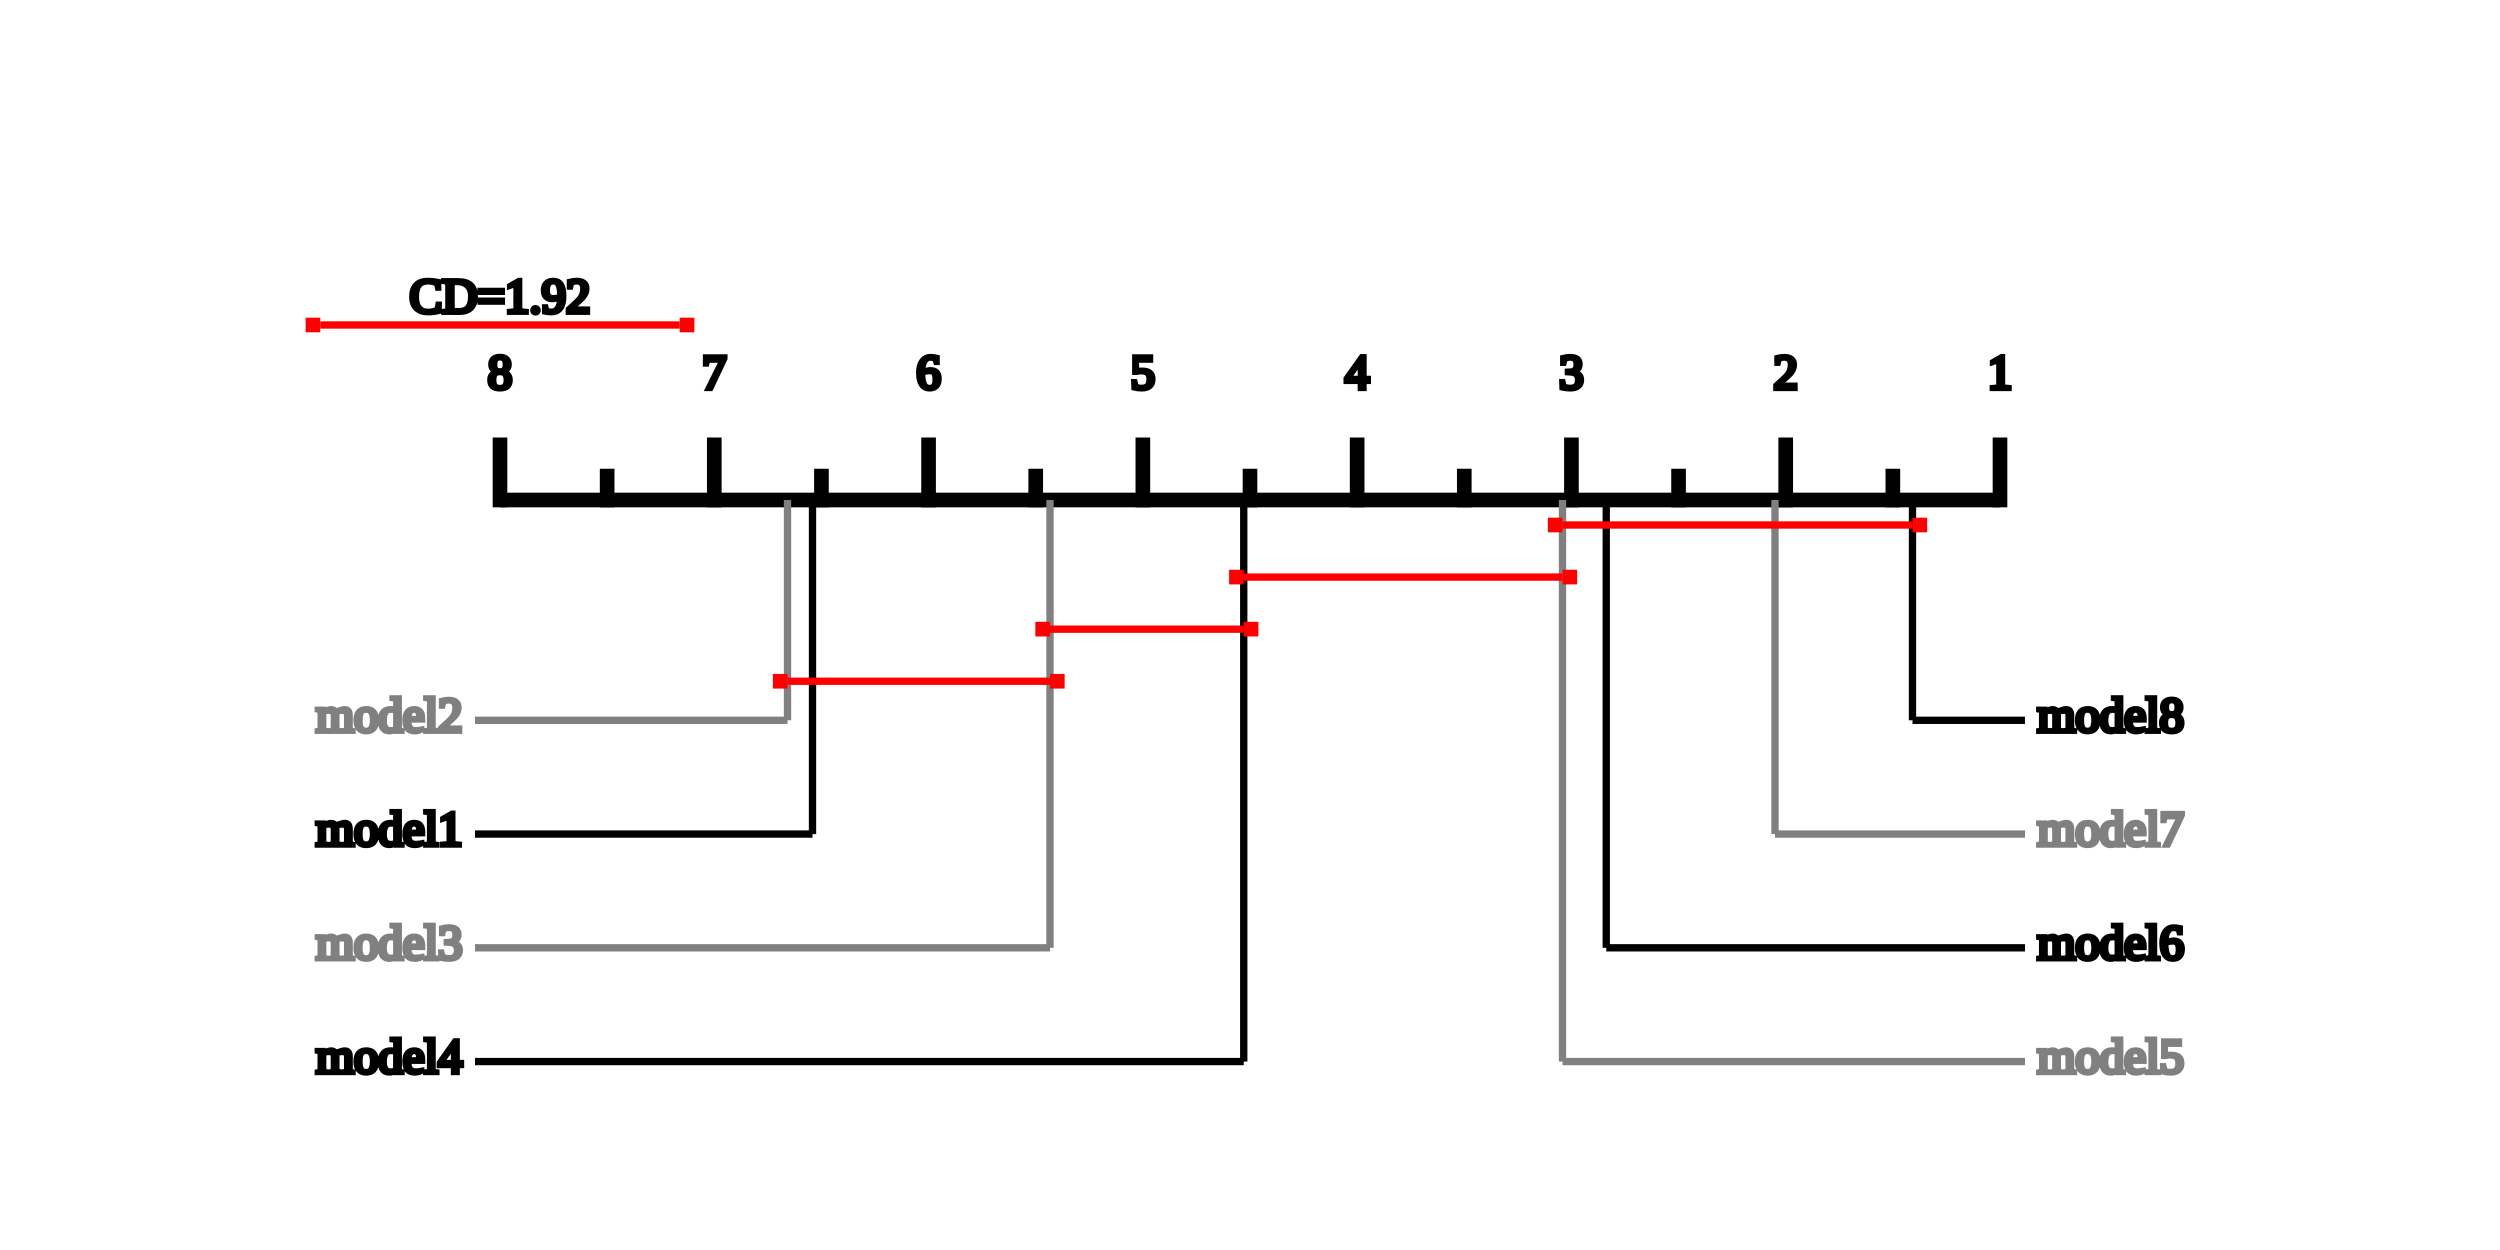
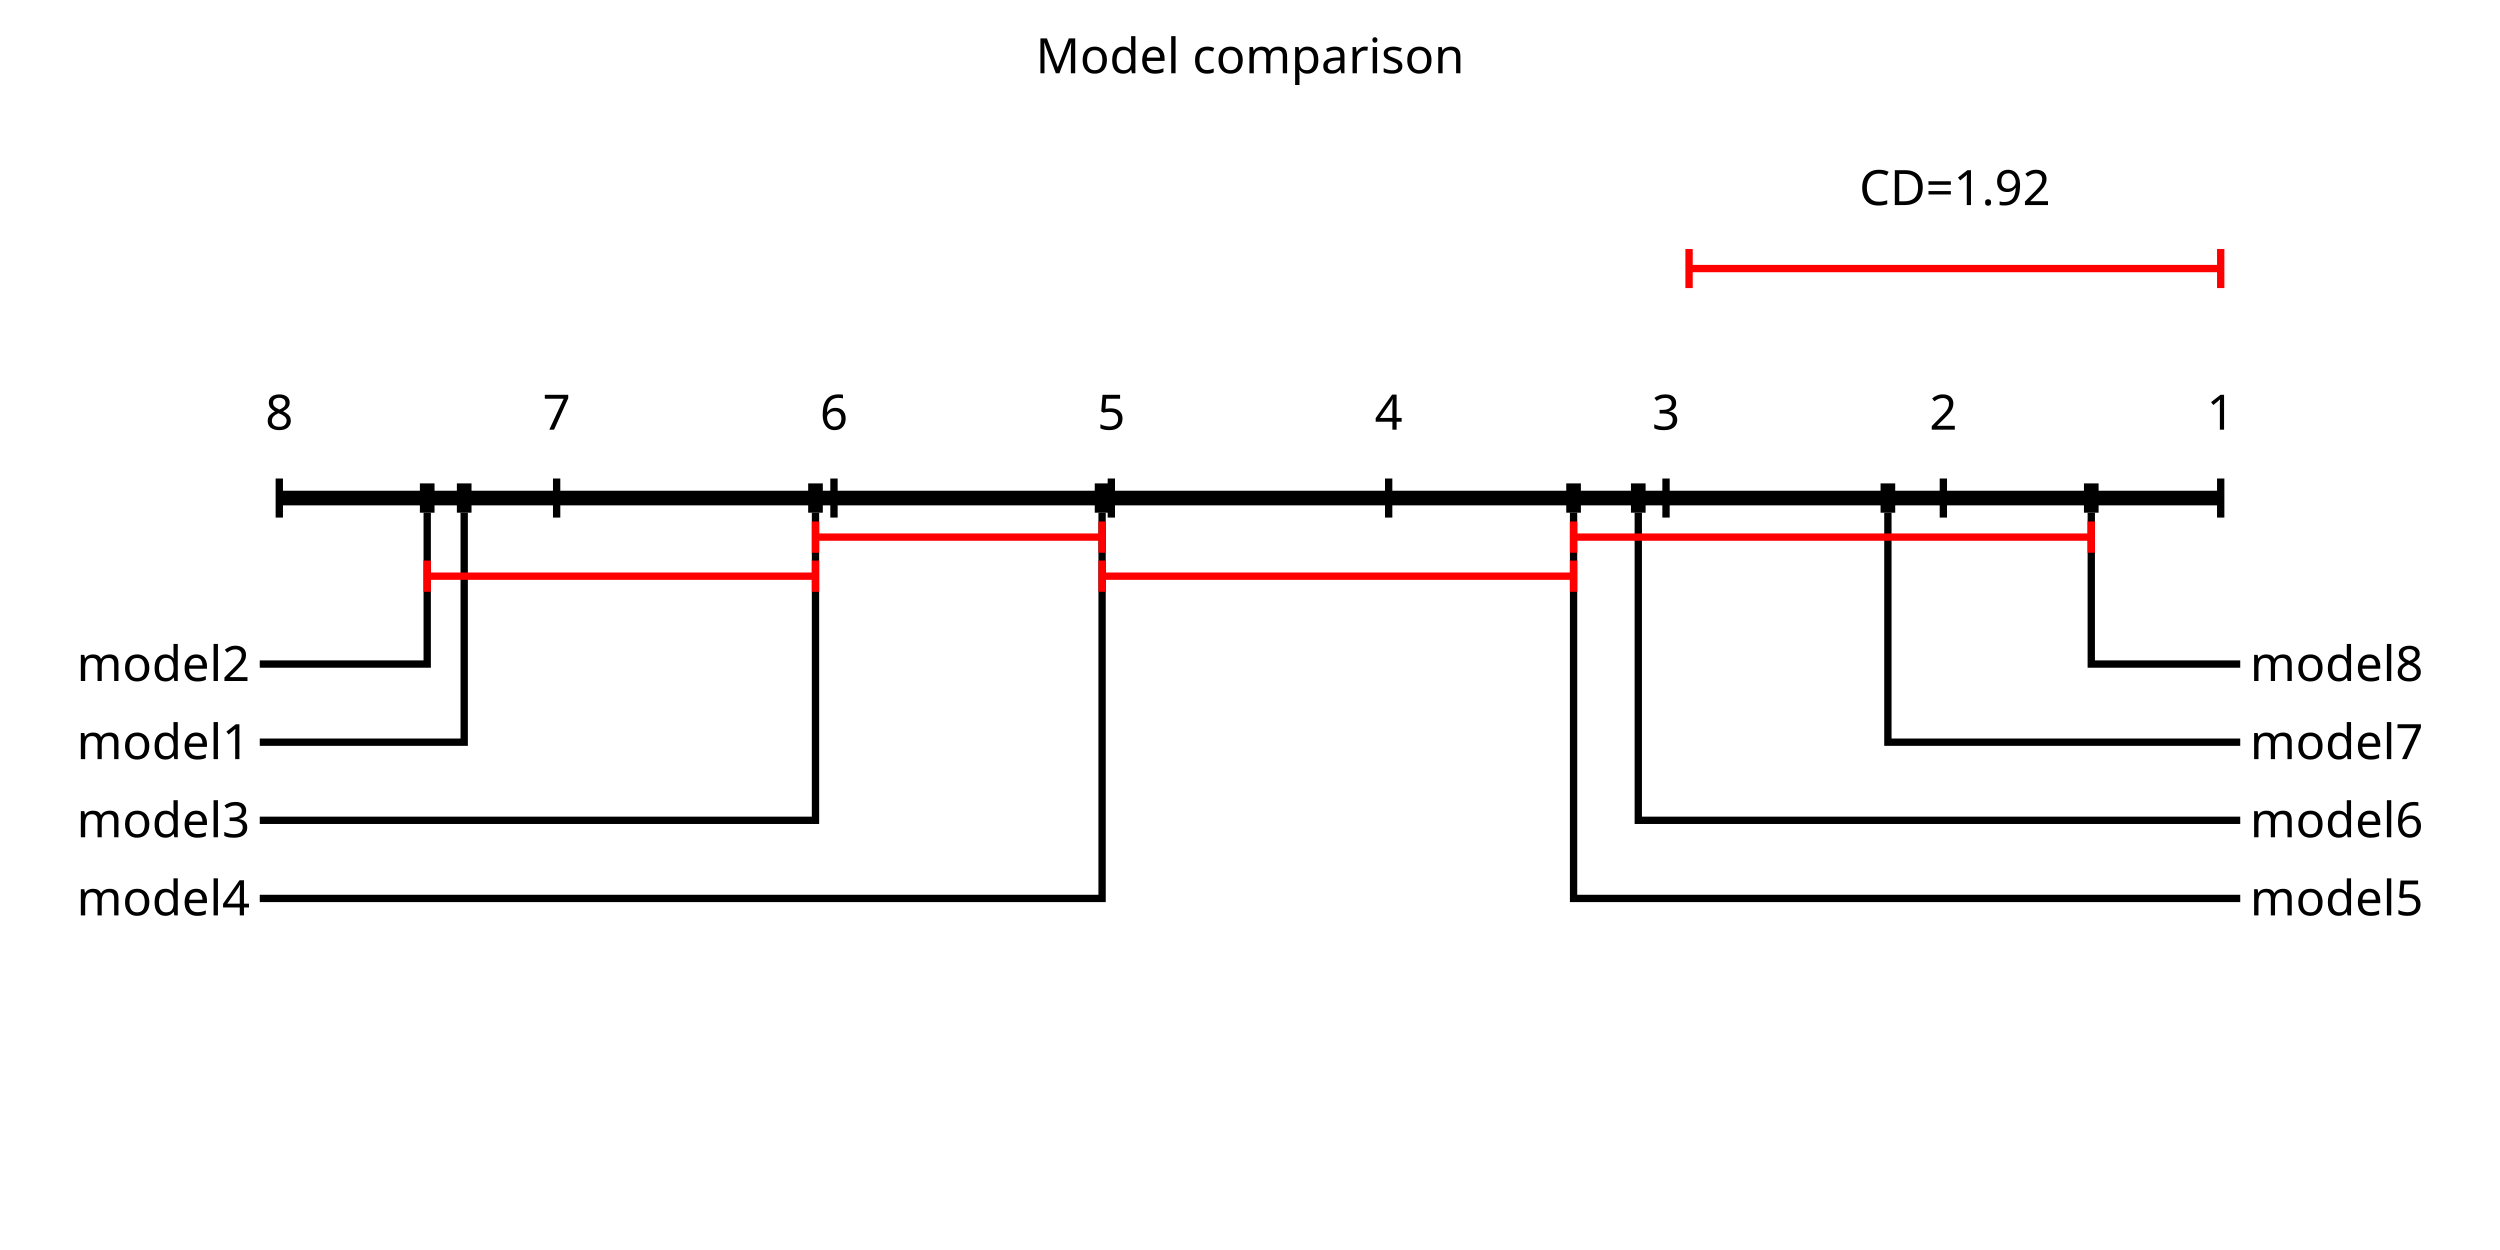
- <svg xmlns="http://www.w3.org/2000/svg" width="512" height="256" style="background-color:white">
-   <text x="256.000" y="25.600" font-size="10" text-anchor="middle" fill="black" stroke="black" stroke-width="1" />
-   <line x1="102.400" y1="102.400" x2="409.600" y2="102.400" stroke="black" stroke-width="3.000" fill="none" />
-   <line x1="102.400" y1="103.900" x2="102.400" y2="89.600" stroke="black" stroke-width="3.000" fill="none" />
-   <text x="102.400" y="79.600" font-size="10" text-anchor="middle" fill="black" stroke="black" stroke-width="1">8</text>
-   <line x1="124.343" y1="103.900" x2="124.343" y2="96.000" stroke="black" stroke-width="3.000" fill="none" />
-   <line x1="146.286" y1="103.900" x2="146.286" y2="89.600" stroke="black" stroke-width="3.000" fill="none" />
-   <text x="146.286" y="79.600" font-size="10" text-anchor="middle" fill="black" stroke="black" stroke-width="1">7</text>
-   <line x1="168.229" y1="103.900" x2="168.229" y2="96.000" stroke="black" stroke-width="3.000" fill="none" />
-   <line x1="190.171" y1="103.900" x2="190.171" y2="89.600" stroke="black" stroke-width="3.000" fill="none" />
-   <text x="190.171" y="79.600" font-size="10" text-anchor="middle" fill="black" stroke="black" stroke-width="1">6</text>
-   <line x1="212.114" y1="103.900" x2="212.114" y2="96.000" stroke="black" stroke-width="3.000" fill="none" />
-   <line x1="234.057" y1="103.900" x2="234.057" y2="89.600" stroke="black" stroke-width="3.000" fill="none" />
-   <text x="234.057" y="79.600" font-size="10" text-anchor="middle" fill="black" stroke="black" stroke-width="1">5</text>
-   <line x1="256.000" y1="103.900" x2="256.000" y2="96.000" stroke="black" stroke-width="3.000" fill="none" />
-   <line x1="277.943" y1="103.900" x2="277.943" y2="89.600" stroke="black" stroke-width="3.000" fill="none" />
-   <text x="277.943" y="79.600" font-size="10" text-anchor="middle" fill="black" stroke="black" stroke-width="1">4</text>
-   <line x1="299.886" y1="103.900" x2="299.886" y2="96.000" stroke="black" stroke-width="3.000" fill="none" />
-   <line x1="321.829" y1="103.900" x2="321.829" y2="89.600" stroke="black" stroke-width="3.000" fill="none" />
-   <text x="321.829" y="79.600" font-size="10" text-anchor="middle" fill="black" stroke="black" stroke-width="1">3</text>
-   <line x1="343.771" y1="103.900" x2="343.771" y2="96.000" stroke="black" stroke-width="3.000" fill="none" />
-   <line x1="365.714" y1="103.900" x2="365.714" y2="89.600" stroke="black" stroke-width="3.000" fill="none" />
-   <text x="365.714" y="79.600" font-size="10" text-anchor="middle" fill="black" stroke="black" stroke-width="1">2</text>
-   <line x1="387.657" y1="103.900" x2="387.657" y2="96.000" stroke="black" stroke-width="3.000" fill="none" />
-   <line x1="409.600" y1="103.900" x2="409.600" y2="89.600" stroke="black" stroke-width="3.000" fill="none" />
-   <text x="409.600" y="79.600" font-size="10" text-anchor="middle" fill="black" stroke="black" stroke-width="1">1</text>
-   <text x="102.400" y="64.000" font-size="10" text-anchor="middle" fill="black" stroke="black" stroke-width="1">CD=1.92</text>
-   <line x1="161.280" y1="102.400" x2="161.280" y2="147.520" stroke="gray" stroke-width="1.500" fill="none" />
-   <line x1="161.280" y1="147.520" x2="97.280" y2="147.520" stroke="gray" stroke-width="1.500" fill="none" />
-   <text x="94.720" y="147.520" font-size="10" text-anchor="end" fill="gray" stroke="gray" stroke-width="1" dominant-baseline="middle">model2</text>
-   <line x1="166.400" y1="102.400" x2="166.400" y2="170.816" stroke="black" stroke-width="1.500" fill="none" />
-   <line x1="166.400" y1="170.816" x2="97.280" y2="170.816" stroke="black" stroke-width="1.500" fill="none" />
-   <text x="94.720" y="170.816" font-size="10" text-anchor="end" fill="black" stroke="black" stroke-width="1" dominant-baseline="middle">model1</text>
-   <line x1="215.040" y1="102.400" x2="215.040" y2="194.112" stroke="gray" stroke-width="1.500" fill="none" />
-   <line x1="215.040" y1="194.112" x2="97.280" y2="194.112" stroke="gray" stroke-width="1.500" fill="none" />
-   <text x="94.720" y="194.112" font-size="10" text-anchor="end" fill="gray" stroke="gray" stroke-width="1" dominant-baseline="middle">model3</text>
-   <line x1="254.720" y1="102.400" x2="254.720" y2="217.408" stroke="black" stroke-width="1.500" fill="none" />
-   <line x1="254.720" y1="217.408" x2="97.280" y2="217.408" stroke="black" stroke-width="1.500" fill="none" />
-   <text x="94.720" y="217.408" font-size="10" text-anchor="end" fill="black" stroke="black" stroke-width="1" dominant-baseline="middle">model4</text>
-   <line x1="320.000" y1="102.400" x2="320.000" y2="217.408" stroke="gray" stroke-width="1.500" fill="none" />
-   <line x1="320.000" y1="217.408" x2="414.720" y2="217.408" stroke="gray" stroke-width="1.500" fill="none" />
-   <text x="417.280" y="217.408" font-size="10" text-anchor="start" fill="gray" stroke="gray" stroke-width="1" dominant-baseline="middle">model5</text>
-   <line x1="328.960" y1="102.400" x2="328.960" y2="194.112" stroke="black" stroke-width="1.500" fill="none" />
-   <line x1="328.960" y1="194.112" x2="414.720" y2="194.112" stroke="black" stroke-width="1.500" fill="none" />
-   <text x="417.280" y="194.112" font-size="10" text-anchor="start" fill="black" stroke="black" stroke-width="1" dominant-baseline="middle">model6</text>
-   <line x1="363.520" y1="102.400" x2="363.520" y2="170.816" stroke="gray" stroke-width="1.500" fill="none" />
-   <line x1="363.520" y1="170.816" x2="414.720" y2="170.816" stroke="gray" stroke-width="1.500" fill="none" />
-   <text x="417.280" y="170.816" font-size="10" text-anchor="start" fill="gray" stroke="gray" stroke-width="1" dominant-baseline="middle">model7</text>
-   <line x1="391.680" y1="102.400" x2="391.680" y2="147.520" stroke="black" stroke-width="1.500" fill="none" />
-   <line x1="391.680" y1="147.520" x2="414.720" y2="147.520" stroke="black" stroke-width="1.500" fill="none" />
-   <text x="417.280" y="147.520" font-size="10" text-anchor="start" fill="black" stroke="black" stroke-width="1" dominant-baseline="middle">model8</text>
-   <rect x="62.596" y="65.060" width="3.000" height="3.000" fill="red" />
-   <line x1="65.596" y1="66.560" x2="139.204" y2="66.560" stroke="red" stroke-width="1.500" fill="none" />
-   <rect x="139.204" y="65.060" width="3.000" height="3.000" fill="red" />
-   <rect x="317.000" y="106.020" width="3.000" height="3.000" fill="red" />
-   <line x1="320.000" y1="107.520" x2="391.680" y2="107.520" stroke="red" stroke-width="1.500" fill="none" />
-   <rect x="391.680" y="106.020" width="3.000" height="3.000" fill="red" />
-   <rect x="251.720" y="116.687" width="3.000" height="3.000" fill="red" />
-   <line x1="254.720" y1="118.187" x2="320.000" y2="118.187" stroke="red" stroke-width="1.500" fill="none" />
-   <rect x="320.000" y="116.687" width="3.000" height="3.000" fill="red" />
-   <rect x="212.040" y="127.353" width="3.000" height="3.000" fill="red" />
-   <line x1="215.040" y1="128.853" x2="254.720" y2="128.853" stroke="red" stroke-width="1.500" fill="none" />
-   <rect x="254.720" y="127.353" width="3.000" height="3.000" fill="red" />
-   <rect x="158.280" y="138.020" width="3.000" height="3.000" fill="red" />
-   <line x1="161.280" y1="139.520" x2="215.040" y2="139.520" stroke="red" stroke-width="1.500" fill="none" />
-   <rect x="215.040" y="138.020" width="3.000" height="3.000" fill="red" />
+ <svg xmlns="http://www.w3.org/2000/svg" width="512" height="256" style="background-color:white" font-family="sans-serif">
+   <text x="256.000" y="15.000" font-size="10" font-family="sans-serif" text-anchor="middle" fill="black">Model comparison</text>
+   <line x1="57.200" y1="102.000" x2="454.800" y2="102.000" stroke="black" stroke-width="3.000" fill="none" />
+   <line x1="454.800" y1="98.000" x2="454.800" y2="106.000" stroke="black" stroke-width="1.500" fill="none" />
+   <text x="454.800" y="88.000" font-size="10" font-family="sans-serif" text-anchor="middle" fill="black">1</text>
+   <line x1="398.000" y1="98.000" x2="398.000" y2="106.000" stroke="black" stroke-width="1.500" fill="none" />
+   <text x="398.000" y="88.000" font-size="10" font-family="sans-serif" text-anchor="middle" fill="black">2</text>
+   <line x1="341.200" y1="98.000" x2="341.200" y2="106.000" stroke="black" stroke-width="1.500" fill="none" />
+   <text x="341.200" y="88.000" font-size="10" font-family="sans-serif" text-anchor="middle" fill="black">3</text>
+   <line x1="284.400" y1="98.000" x2="284.400" y2="106.000" stroke="black" stroke-width="1.500" fill="none" />
+   <text x="284.400" y="88.000" font-size="10" font-family="sans-serif" text-anchor="middle" fill="black">4</text>
+   <line x1="227.600" y1="98.000" x2="227.600" y2="106.000" stroke="black" stroke-width="1.500" fill="none" />
+   <text x="227.600" y="88.000" font-size="10" font-family="sans-serif" text-anchor="middle" fill="black">5</text>
+   <line x1="170.800" y1="98.000" x2="170.800" y2="106.000" stroke="black" stroke-width="1.500" fill="none" />
+   <text x="170.800" y="88.000" font-size="10" font-family="sans-serif" text-anchor="middle" fill="black">6</text>
+   <line x1="114.000" y1="98.000" x2="114.000" y2="106.000" stroke="black" stroke-width="1.500" fill="none" />
+   <text x="114.000" y="88.000" font-size="10" font-family="sans-serif" text-anchor="middle" fill="black">7</text>
+   <line x1="57.200" y1="98.000" x2="57.200" y2="106.000" stroke="black" stroke-width="1.500" fill="none" />
+   <text x="57.200" y="88.000" font-size="10" font-family="sans-serif" text-anchor="middle" fill="black">8</text>
+   <line x1="454.800" y1="55.000" x2="345.920" y2="55.000" stroke="red" stroke-width="1.500" fill="none" />
+   <line x1="454.800" y1="51.000" x2="454.800" y2="59.000" stroke="red" stroke-width="1.500" fill="none" />
+   <line x1="345.920" y1="51.000" x2="345.920" y2="59.000" stroke="red" stroke-width="1.500" fill="none" />
+   <text x="400.360" y="42.000" font-size="10" font-family="sans-serif" text-anchor="middle" fill="black">CD=1.92</text>
+   <rect x="426.793" y="99.000" width="3.000" height="6.000" fill="black" />
+   <polyline points="428.293,105.000 428.293,136.000 458.800,136.000" stroke="black" stroke-width="1.500" fill="none" stroke-linejoin="miter" />
+   <text x="460.800" y="136.000" font-size="10" font-family="sans-serif" text-anchor="start" fill="black" dominant-baseline="middle">model8</text>
+   <rect x="385.140" y="99.000" width="3.000" height="6.000" fill="black" />
+   <polyline points="386.640,105.000 386.640,152.000 458.800,152.000" stroke="black" stroke-width="1.500" fill="none" stroke-linejoin="miter" />
+   <text x="460.800" y="152.000" font-size="10" font-family="sans-serif" text-anchor="start" fill="black" dominant-baseline="middle">model7</text>
+   <rect x="334.020" y="99.000" width="3.000" height="6.000" fill="black" />
+   <polyline points="335.520,105.000 335.520,168.000 458.800,168.000" stroke="black" stroke-width="1.500" fill="none" stroke-linejoin="miter" />
+   <text x="460.800" y="168.000" font-size="10" font-family="sans-serif" text-anchor="start" fill="black" dominant-baseline="middle">model6</text>
+   <rect x="320.767" y="99.000" width="3.000" height="6.000" fill="black" />
+   <polyline points="322.267,105.000 322.267,184.000 458.800,184.000" stroke="black" stroke-width="1.500" fill="none" stroke-linejoin="miter" />
+   <text x="460.800" y="184.000" font-size="10" font-family="sans-serif" text-anchor="start" fill="black" dominant-baseline="middle">model5</text>
+   <rect x="224.207" y="99.000" width="3.000" height="6.000" fill="black" />
+   <polyline points="225.707,105.000 225.707,184.000 53.200,184.000" stroke="black" stroke-width="1.500" fill="none" stroke-linejoin="miter" />
+   <text x="51.200" y="184.000" font-size="10" font-family="sans-serif" text-anchor="end" fill="black" dominant-baseline="middle">model4</text>
+   <rect x="165.513" y="99.000" width="3.000" height="6.000" fill="black" />
+   <polyline points="167.013,105.000 167.013,168.000 53.200,168.000" stroke="black" stroke-width="1.500" fill="none" stroke-linejoin="miter" />
+   <text x="51.200" y="168.000" font-size="10" font-family="sans-serif" text-anchor="end" fill="black" dominant-baseline="middle">model3</text>
+   <rect x="93.567" y="99.000" width="3.000" height="6.000" fill="black" />
+   <polyline points="95.067,105.000 95.067,152.000 53.200,152.000" stroke="black" stroke-width="1.500" fill="none" stroke-linejoin="miter" />
+   <text x="51.200" y="152.000" font-size="10" font-family="sans-serif" text-anchor="end" fill="black" dominant-baseline="middle">model1</text>
+   <rect x="85.993" y="99.000" width="3.000" height="6.000" fill="black" />
+   <polyline points="87.493,105.000 87.493,136.000 53.200,136.000" stroke="black" stroke-width="1.500" fill="none" stroke-linejoin="miter" />
+   <text x="51.200" y="136.000" font-size="10" font-family="sans-serif" text-anchor="end" fill="black" dominant-baseline="middle">model2</text>
+   <line x1="428.293" y1="110.000" x2="322.267" y2="110.000" stroke="red" stroke-width="1.500" fill="none" />
+   <line x1="428.293" y1="106.800" x2="428.293" y2="113.200" stroke="red" stroke-width="1.500" fill="none" />
+   <line x1="322.267" y1="106.800" x2="322.267" y2="113.200" stroke="red" stroke-width="1.500" fill="none" />
+   <line x1="322.267" y1="118.000" x2="225.707" y2="118.000" stroke="red" stroke-width="1.500" fill="none" />
+   <line x1="322.267" y1="114.800" x2="322.267" y2="121.200" stroke="red" stroke-width="1.500" fill="none" />
+   <line x1="225.707" y1="114.800" x2="225.707" y2="121.200" stroke="red" stroke-width="1.500" fill="none" />
+   <line x1="225.707" y1="110.000" x2="167.013" y2="110.000" stroke="red" stroke-width="1.500" fill="none" />
+   <line x1="225.707" y1="106.800" x2="225.707" y2="113.200" stroke="red" stroke-width="1.500" fill="none" />
+   <line x1="167.013" y1="106.800" x2="167.013" y2="113.200" stroke="red" stroke-width="1.500" fill="none" />
+   <line x1="167.013" y1="118.000" x2="87.493" y2="118.000" stroke="red" stroke-width="1.500" fill="none" />
+   <line x1="167.013" y1="114.800" x2="167.013" y2="121.200" stroke="red" stroke-width="1.500" fill="none" />
+   <line x1="87.493" y1="114.800" x2="87.493" y2="121.200" stroke="red" stroke-width="1.500" fill="none" />
</svg>
